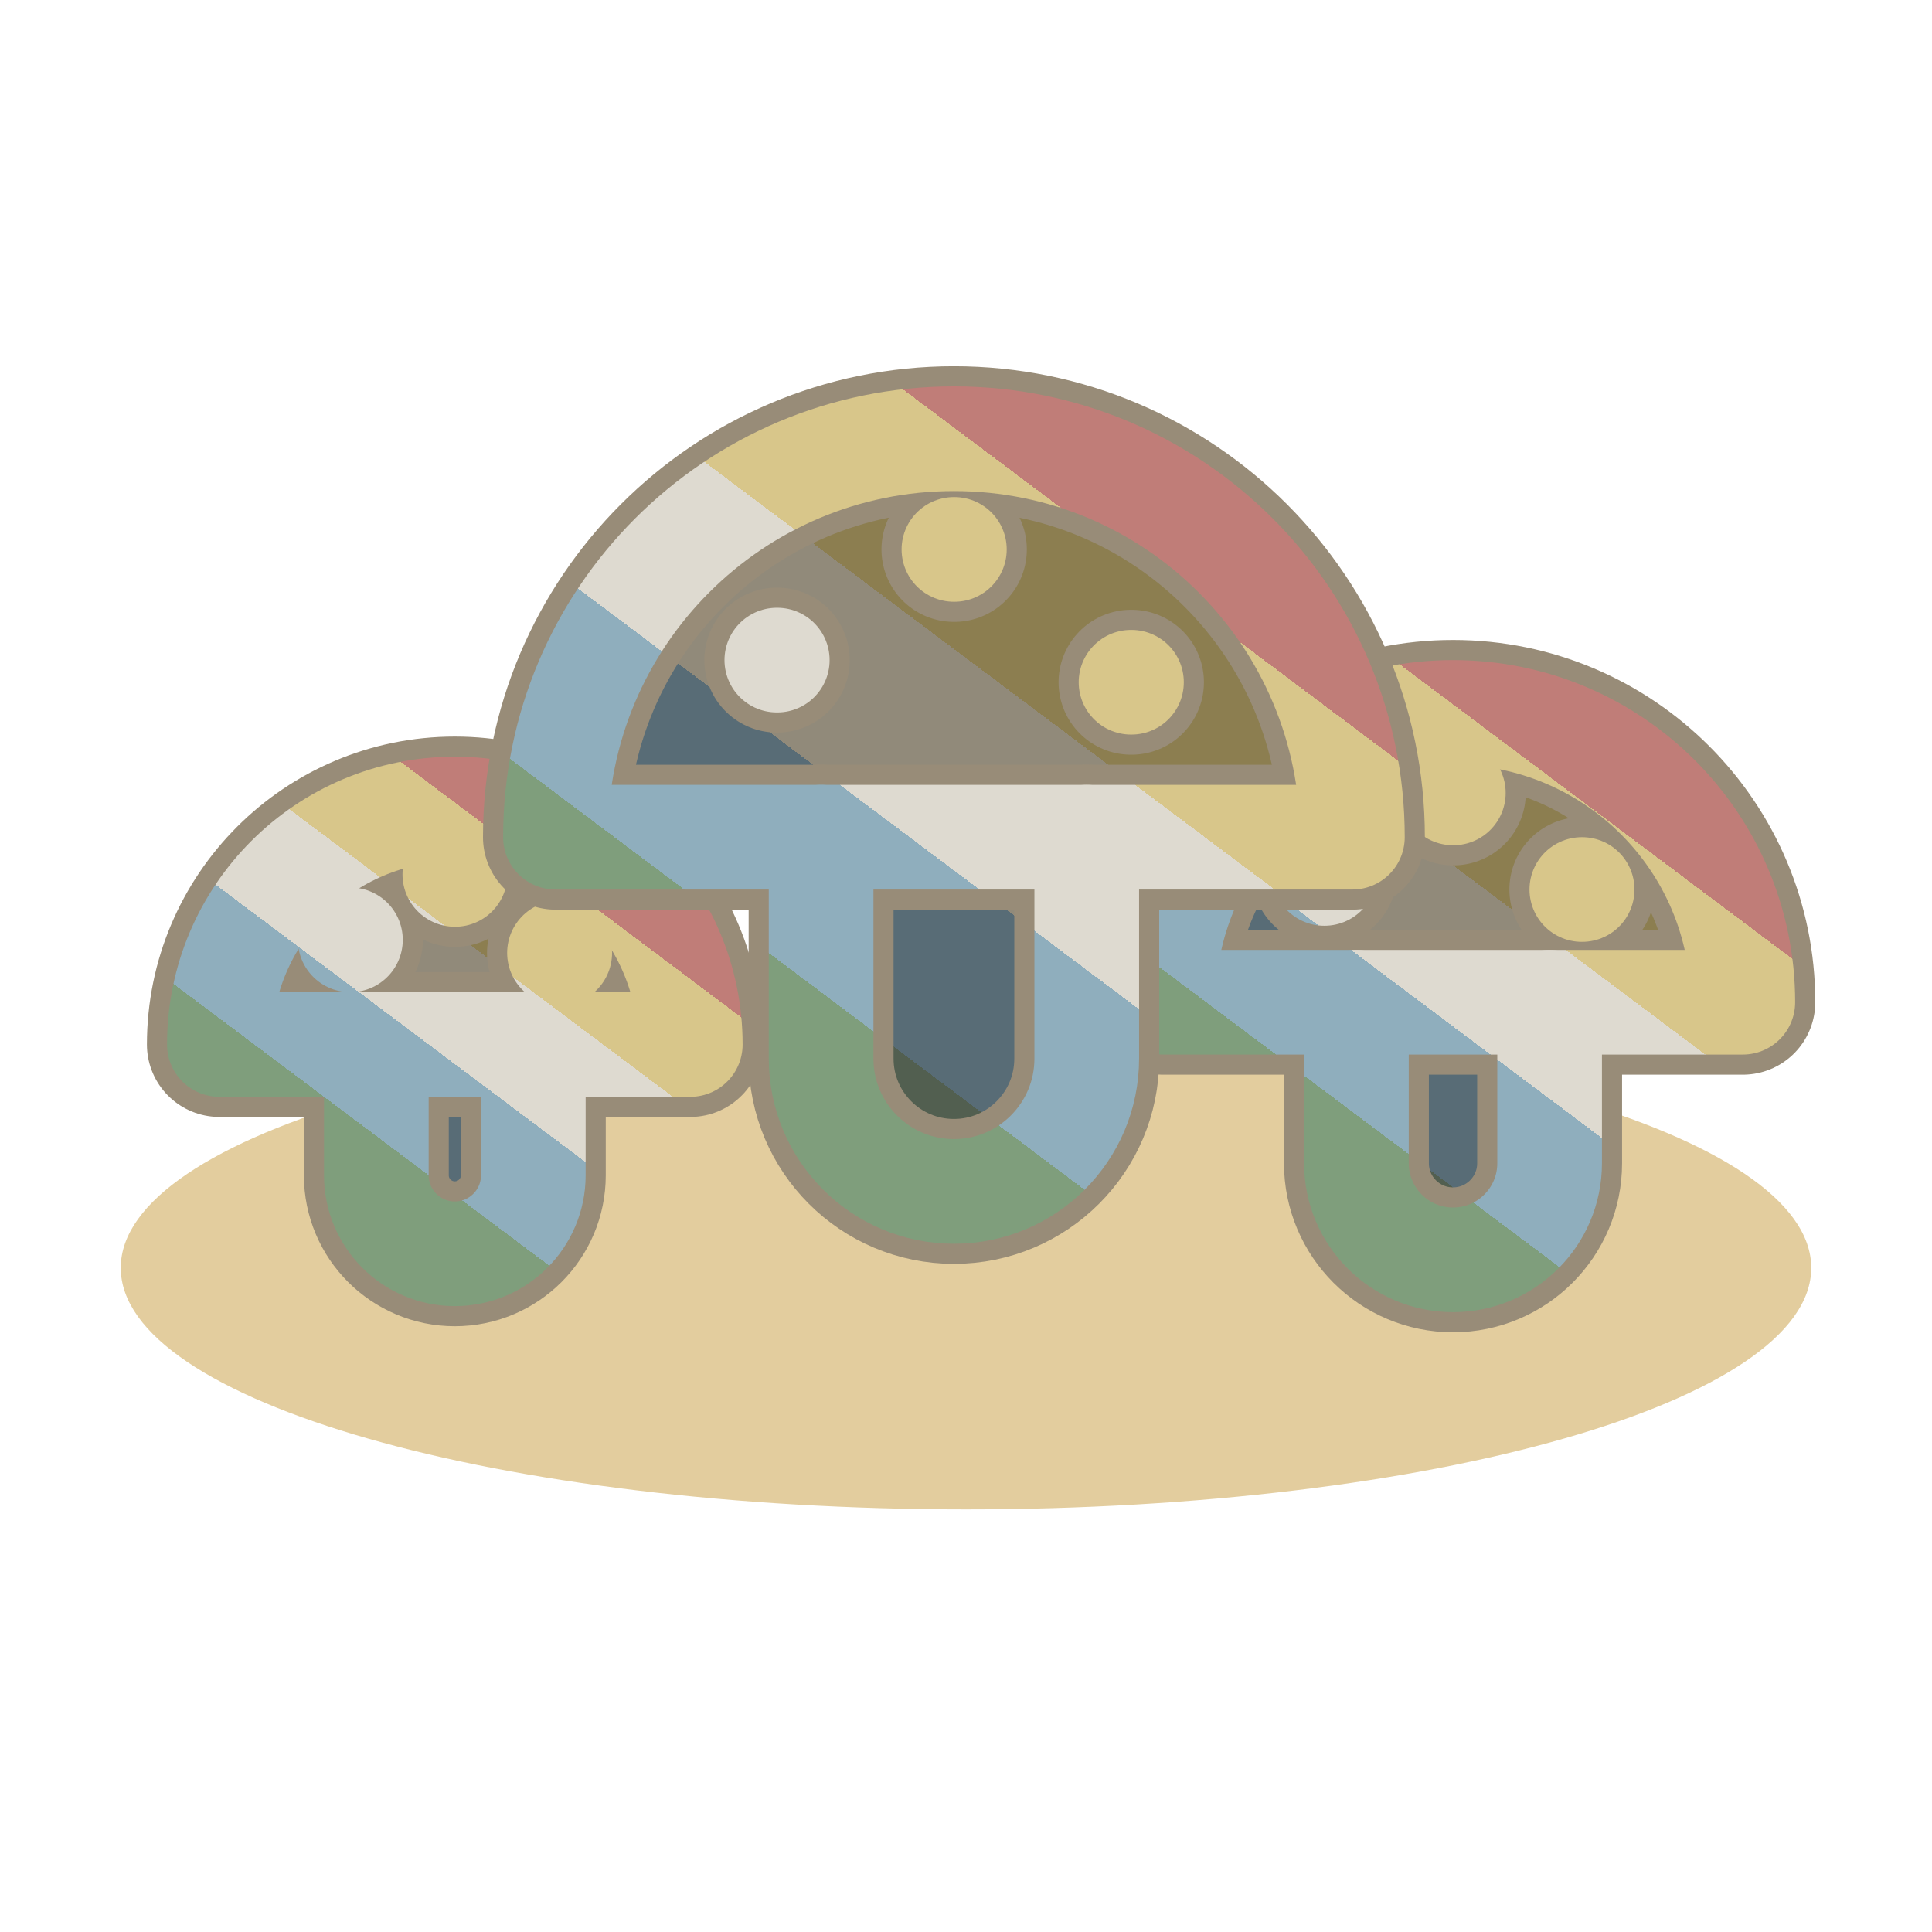
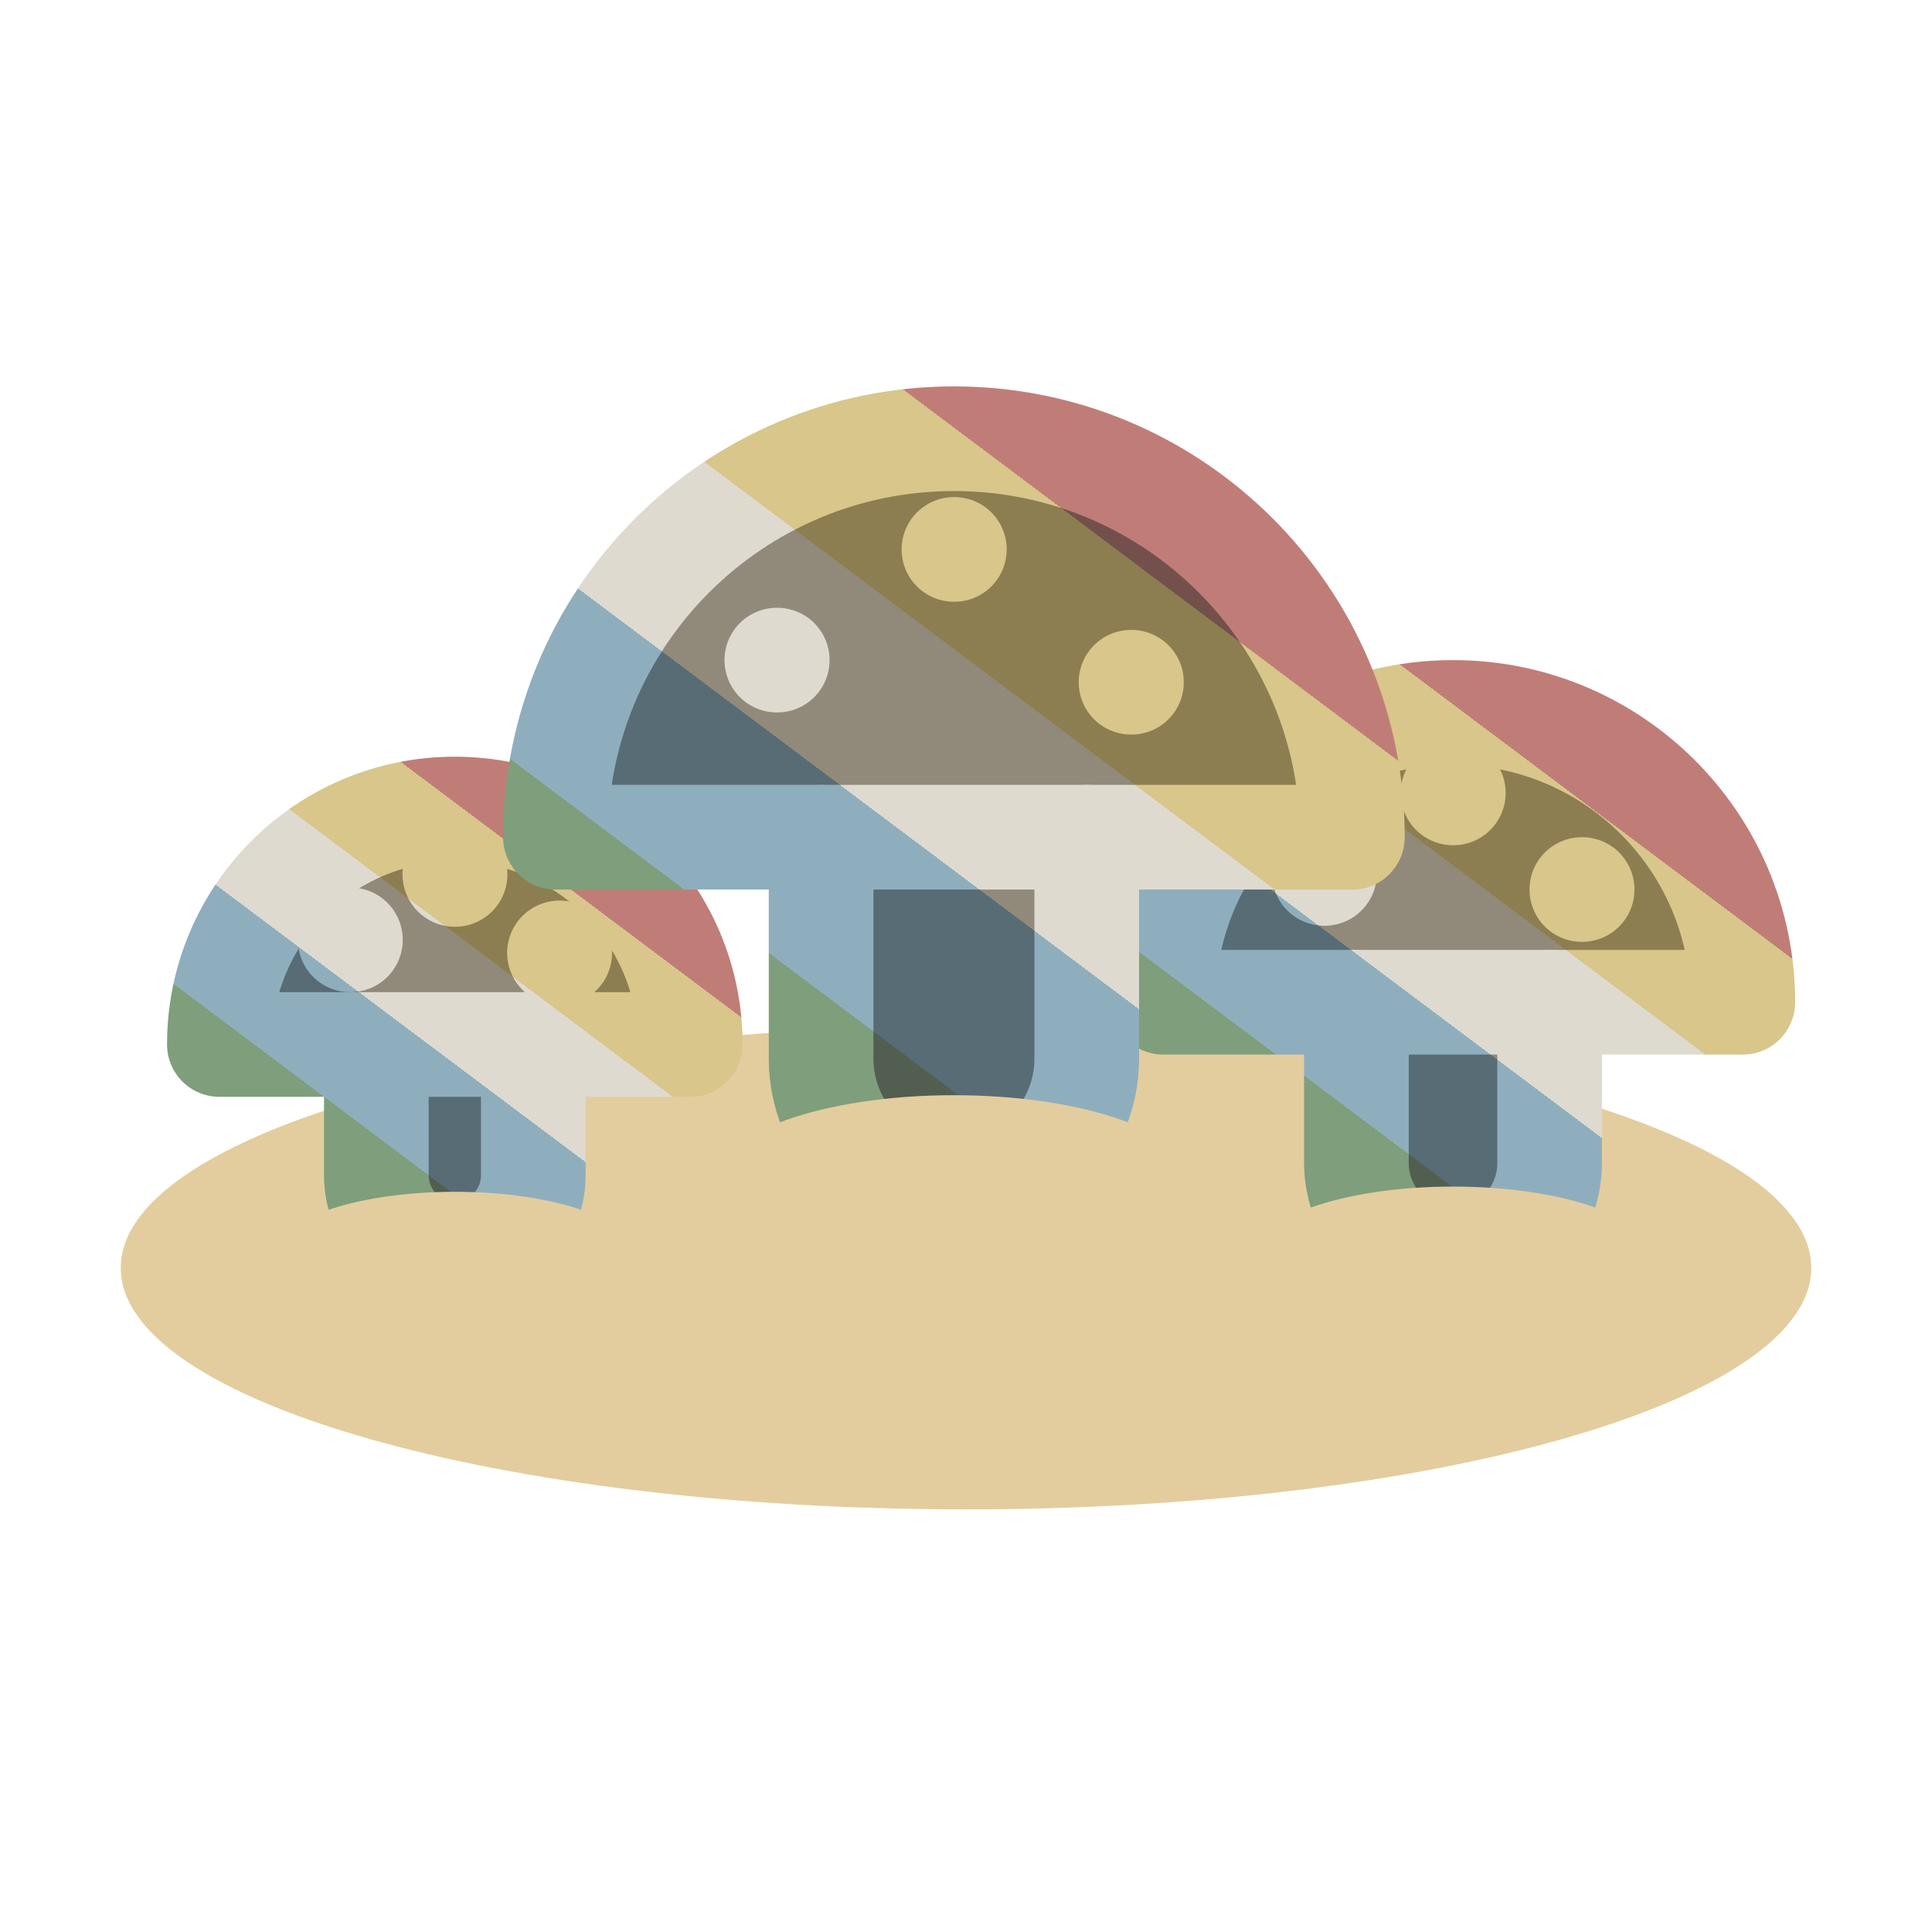
<svg xmlns="http://www.w3.org/2000/svg" width="48" height="48" viewBox="0 0 48 48">
  <linearGradient id="pride" gradientUnits="userSpaceOnUse" x1="19" y1="4" x2="7" y2="20">
    <stop offset="0.00" stop-color="#C07D78" />
    <stop offset="0.20" stop-color="#C07D78" />
    <stop offset="0.20" stop-color="#D8C68A" />
    <stop offset="0.40" stop-color="#D8C68A" />
    <stop offset="0.40" stop-color="#DEDAD0" />
    <stop offset="0.60" stop-color="#DEDAD0" />
    <stop offset="0.60" stop-color="#8FAEBD" />
    <stop offset="0.80" stop-color="#8FAEBD" />
    <stop offset="0.80" stop-color="#7F9E7C" />
    <stop offset="1.00" stop-color="#7F9E7C" />
  </linearGradient>
  <linearGradient id="pride-fill" gradientUnits="userSpaceOnUse" x1="19" y1="4" x2="7" y2="20">
    <stop offset="0.00" stop-color="#74504D" />
    <stop offset="0.20" stop-color="#74504D" />
    <stop offset="0.20" stop-color="#8C7E50" />
    <stop offset="0.40" stop-color="#8C7E50" />
    <stop offset="0.40" stop-color="#918A7A" />
    <stop offset="0.60" stop-color="#918A7A" />
    <stop offset="0.60" stop-color="#586C76" />
    <stop offset="0.80" stop-color="#586C76" />
    <stop offset="0.80" stop-color="#525F50" />
    <stop offset="1.00" stop-color="#525F50" />
  </linearGradient>
  <ellipse cx="24" cy="31.5" rx="21" ry="6" fill="#E3CD9E" />
  <g transform="translate(26.5 14.5) scale(0.8)">
    <g fill="url(#pride-fill)" stroke="none">
      <path d="M3 13a9 9 0 0 1 18 0z" />
      <path d="M9 13v5a3 3 0 0 0 6 0v-5 z" />
    </g>
-     <g fill="none" stroke-linecap="round" stroke-linejoin="round" stroke="#988C78" stroke-width="4.500">
-       <path d="M3 13a9 9 0 0 1 18 0z" />
-       <path d="M9 13v5a3 3 0 0 0 6 0v-5" />
-       <path d="M8 9h.01" />
-       <path d="M12 6.5h.01" />
-       <path d="M16 9.5h.01" />
-     </g>
    <g fill="none" stroke-linecap="round" stroke-linejoin="round" stroke="url(#pride)" stroke-width="3.250">
      <path d="M3 13a9 9 0 0 1 18 0z" />
      <path d="M9 13v5a3 3 0 0 0 6 0v-5" />
      <path d="M8 9h.01" />
      <path d="M12 6.5h.01" />
      <path d="M16 9.5h.01" />
    </g>
  </g>
+   <ellipse cx="36.10" cy="31.26" rx="5.00" ry="1.78" fill="#E3CD9E" />
  <g transform="translate(3.5 17.5) scale(0.65)">
    <g fill="url(#pride-fill)" stroke="none">
      <path d="M3 13a9 9 0 0 1 18 0z" />
      <path d="M9 13v5a3 3 0 0 0 6 0v-5 z" />
-     </g>
-     <g fill="none" stroke-linecap="round" stroke-linejoin="round" stroke="#988C78" stroke-width="5.538">
-       <path d="M3 13a9 9 0 0 1 18 0z" />
-       <path d="M9 13v5a3 3 0 0 0 6 0v-5" />
-       <path d="M8 9h.01" />
-       <path d="M12 6.5h.01" />
-       <path d="M16 9.5h.01" />
    </g>
    <g fill="none" stroke-linecap="round" stroke-linejoin="round" stroke="url(#pride)" stroke-width="4.000">
      <path d="M3 13a9 9 0 0 1 18 0z" />
      <path d="M9 13v5a3 3 0 0 0 6 0v-5" />
      <path d="M8 9h.01" />
      <path d="M12 6.5h.01" />
      <path d="M16 9.5h.01" />
    </g>
  </g>
+   <ellipse cx="11.30" cy="31.23" rx="4.55" ry="1.62" fill="#E3CD9E" />
  <g transform="translate(10.5 6.5) scale(1.1)">
    <g fill="url(#pride-fill)" stroke="none">
      <path d="M3 13a9 9 0 0 1 18 0z" />
      <path d="M9 13v5a3 3 0 0 0 6 0v-5 z" />
-     </g>
-     <g fill="none" stroke-linecap="round" stroke-linejoin="round" stroke="#988C78" stroke-width="3.273">
-       <path d="M3 13a9 9 0 0 1 18 0z" />
-       <path d="M9 13v5a3 3 0 0 0 6 0v-5" />
-       <path d="M8 9h.01" />
-       <path d="M12 6.5h.01" />
-       <path d="M16 9.5h.01" />
    </g>
    <g fill="none" stroke-linecap="round" stroke-linejoin="round" stroke="url(#pride)" stroke-width="2.364">
      <path d="M3 13a9 9 0 0 1 18 0z" />
      <path d="M9 13v5a3 3 0 0 0 6 0v-5" />
      <path d="M8 9h.01" />
      <path d="M12 6.5h.01" />
      <path d="M16 9.5h.01" />
    </g>
  </g>
+   <ellipse cx="23.70" cy="29.32" rx="5.90" ry="2.11" fill="#E3CD9E" />
</svg>
